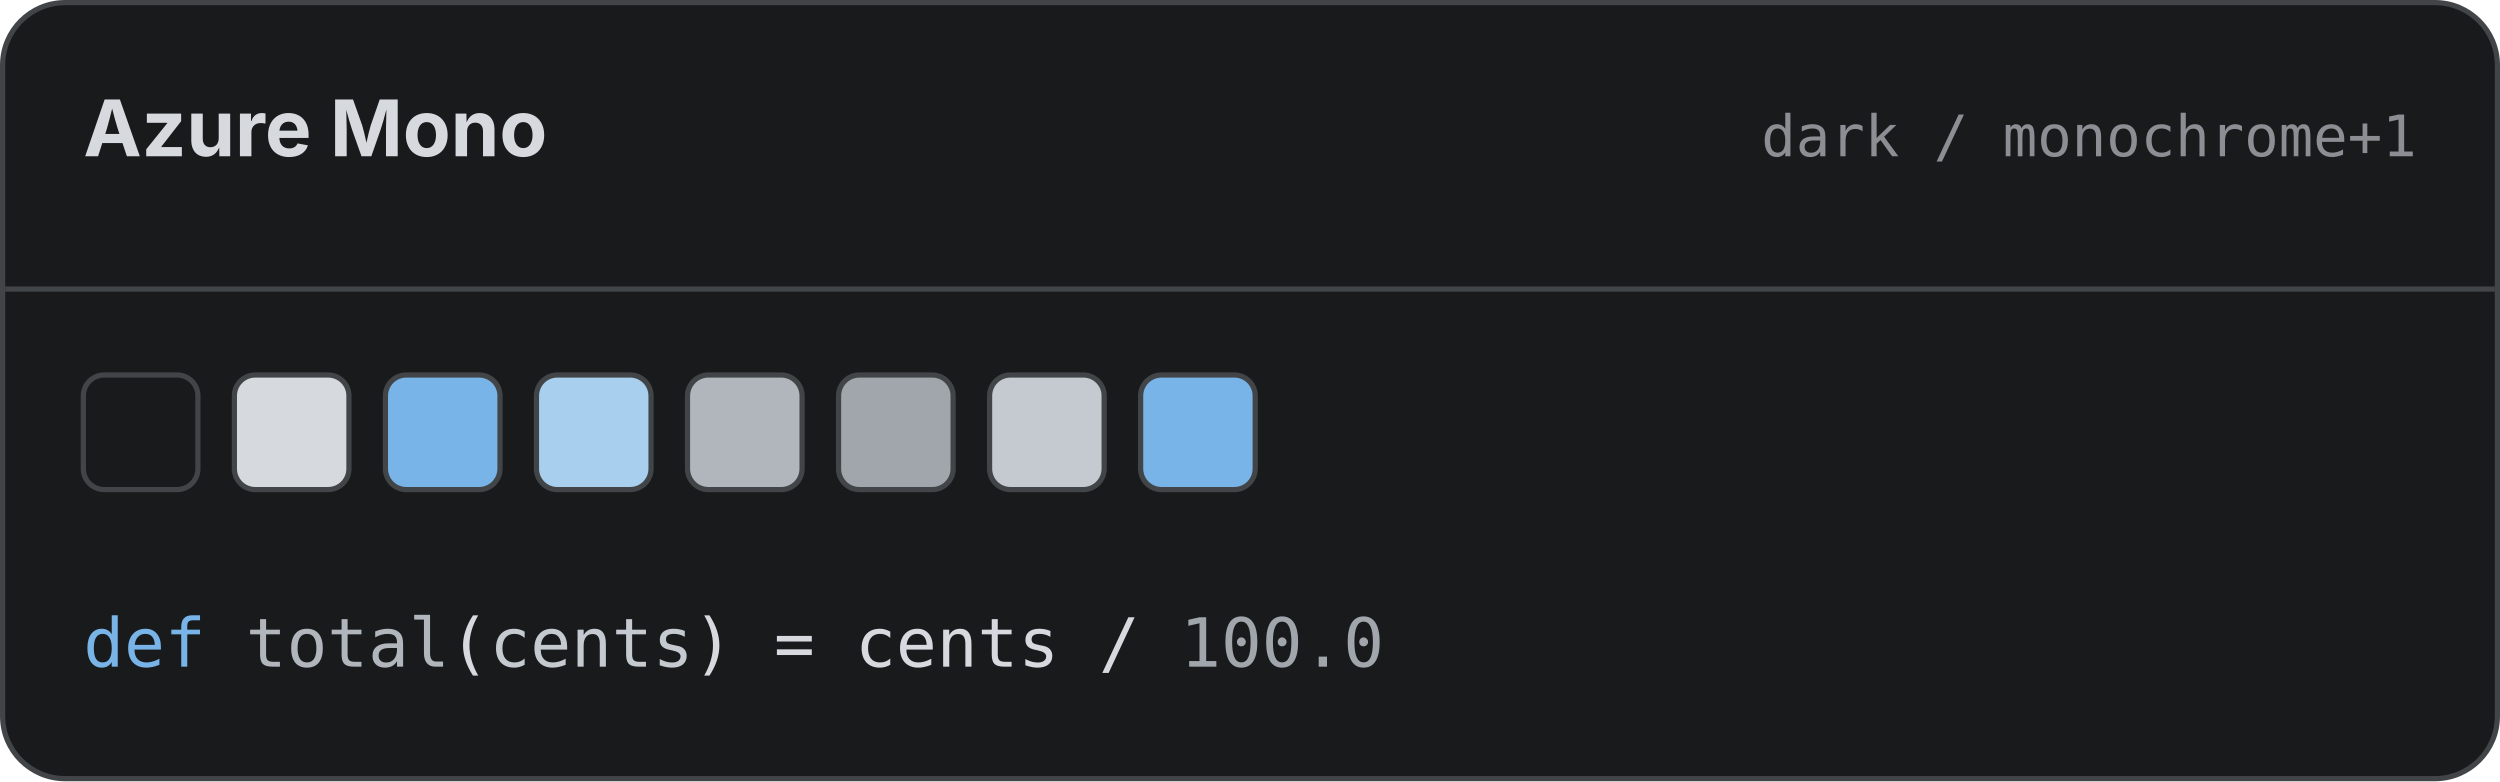
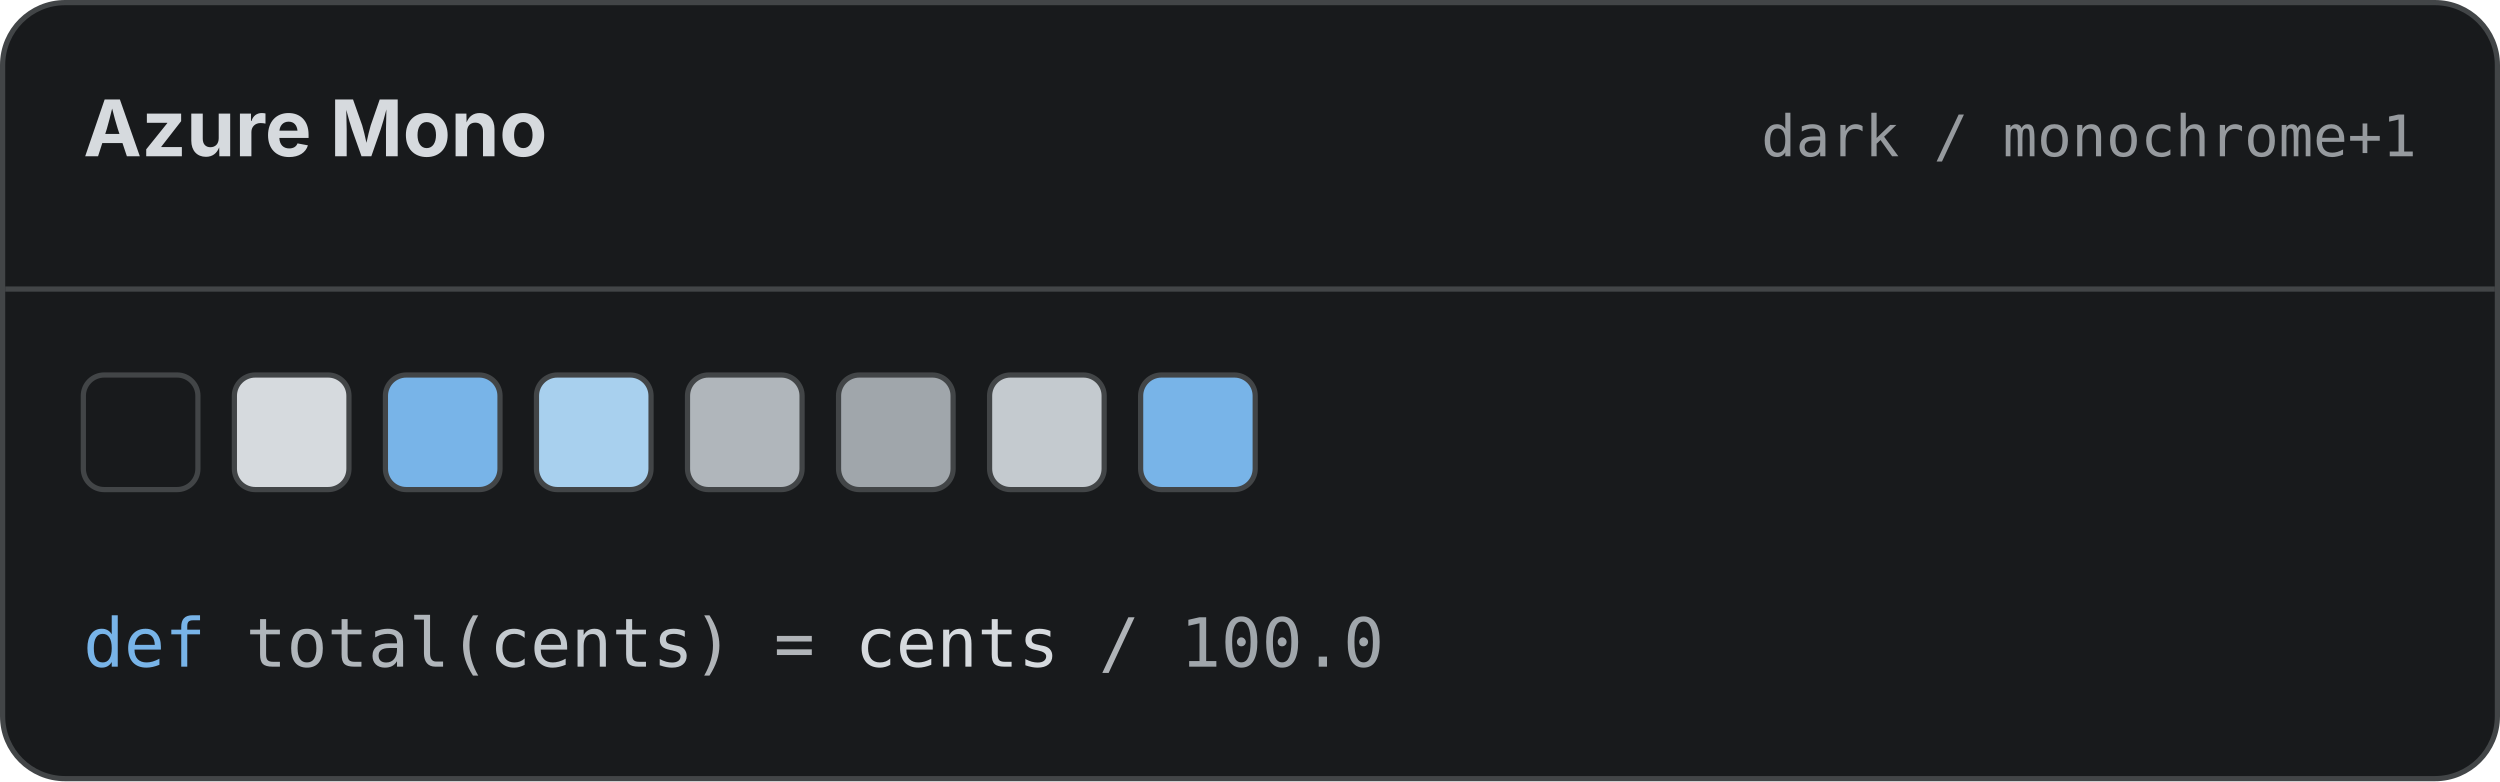
<svg xmlns="http://www.w3.org/2000/svg" width="480" height="150" viewBox="0 0 480 150" role="img" aria-labelledby="swatch-title">
  <rect x="0.5" y="0.5" width="479" height="149" rx="12" fill="#181a1c" stroke="#424547" />
  <text x="16" y="30" fill="#d6dade" font-family="system-ui, -apple-system, BlinkMacSystemFont, Segoe UI, sans-serif" font-size="15" font-weight="700">Azure Mono</text>
-   <text x="464" y="30" fill="#8b8f93" font-family="ui-monospace, SFMono-Regular, Menlo, monospace" font-size="11" text-anchor="end">dark / monochrome+1</text>
+   <text x="464" y="30" fill="#969a9e" font-family="ui-monospace, SFMono-Regular, Menlo, monospace" font-size="11" text-anchor="end">dark / monochrome+1</text>
  <path d="M 1 55.5 H 479" stroke="#424547" />
  <g font-family="ui-monospace, SFMono-Regular, Menlo, monospace" font-size="13">
    <g>
      <rect x="16" y="72" width="22" height="22" rx="4" fill="#181a1c" stroke="#424547" />
    </g>
    <g>
      <rect x="45" y="72" width="22" height="22" rx="4" fill="#d6dade" stroke="#424547" />
    </g>
    <g>
      <rect x="74" y="72" width="22" height="22" rx="4" fill="#78b4e8" stroke="#424547" />
    </g>
    <g>
      <rect x="103" y="72" width="22" height="22" rx="4" fill="#a8d0ee" stroke="#424547" />
    </g>
    <g>
      <rect x="132" y="72" width="22" height="22" rx="4" fill="#b0b6bb" stroke="#424547" />
    </g>
    <g>
      <rect x="161" y="72" width="22" height="22" rx="4" fill="#a0a6ab" stroke="#424547" />
    </g>
    <g>
      <rect x="190" y="72" width="22" height="22" rx="4" fill="#c4cacf" stroke="#424547" />
    </g>
    <g>
      <rect x="219" y="72" width="22" height="22" rx="4" fill="#78b4e8" stroke="#424547" />
    </g>
    <text x="16" y="128" fill="#78b4e8">def</text>
    <text x="39.4" y="128" fill="#d6dade"> </text>
    <text x="47.2" y="128" fill="#b0b6bb">total</text>
-     <text x="86.2" y="128" fill="#d6dade">(</text>
+     <text x="86.2" y="128" fill="#b0b4b8">(</text>
    <text x="94" y="128" fill="#c4cacf">cents</text>
-     <text x="133" y="128" fill="#d6dade">)</text>
+     <text x="133" y="128" fill="#b0b4b8">)</text>
    <text x="140.8" y="128" fill="#d6dade"> </text>
-     <text x="148.6" y="128" fill="#d6dade">=</text>
+     <text x="148.6" y="128" fill="#b0b4b8">=</text>
    <text x="156.4" y="128" fill="#d6dade"> </text>
    <text x="164.2" y="128" fill="#d6dade">cents</text>
    <text x="203.2" y="128" fill="#d6dade"> </text>
-     <text x="211" y="128" fill="#d6dade">/</text>
+     <text x="211" y="128" fill="#b0b4b8">/</text>
    <text x="218.8" y="128" fill="#d6dade"> </text>
    <text x="226.6" y="128" fill="#a0a6ab">100.0</text>
  </g>
</svg>
